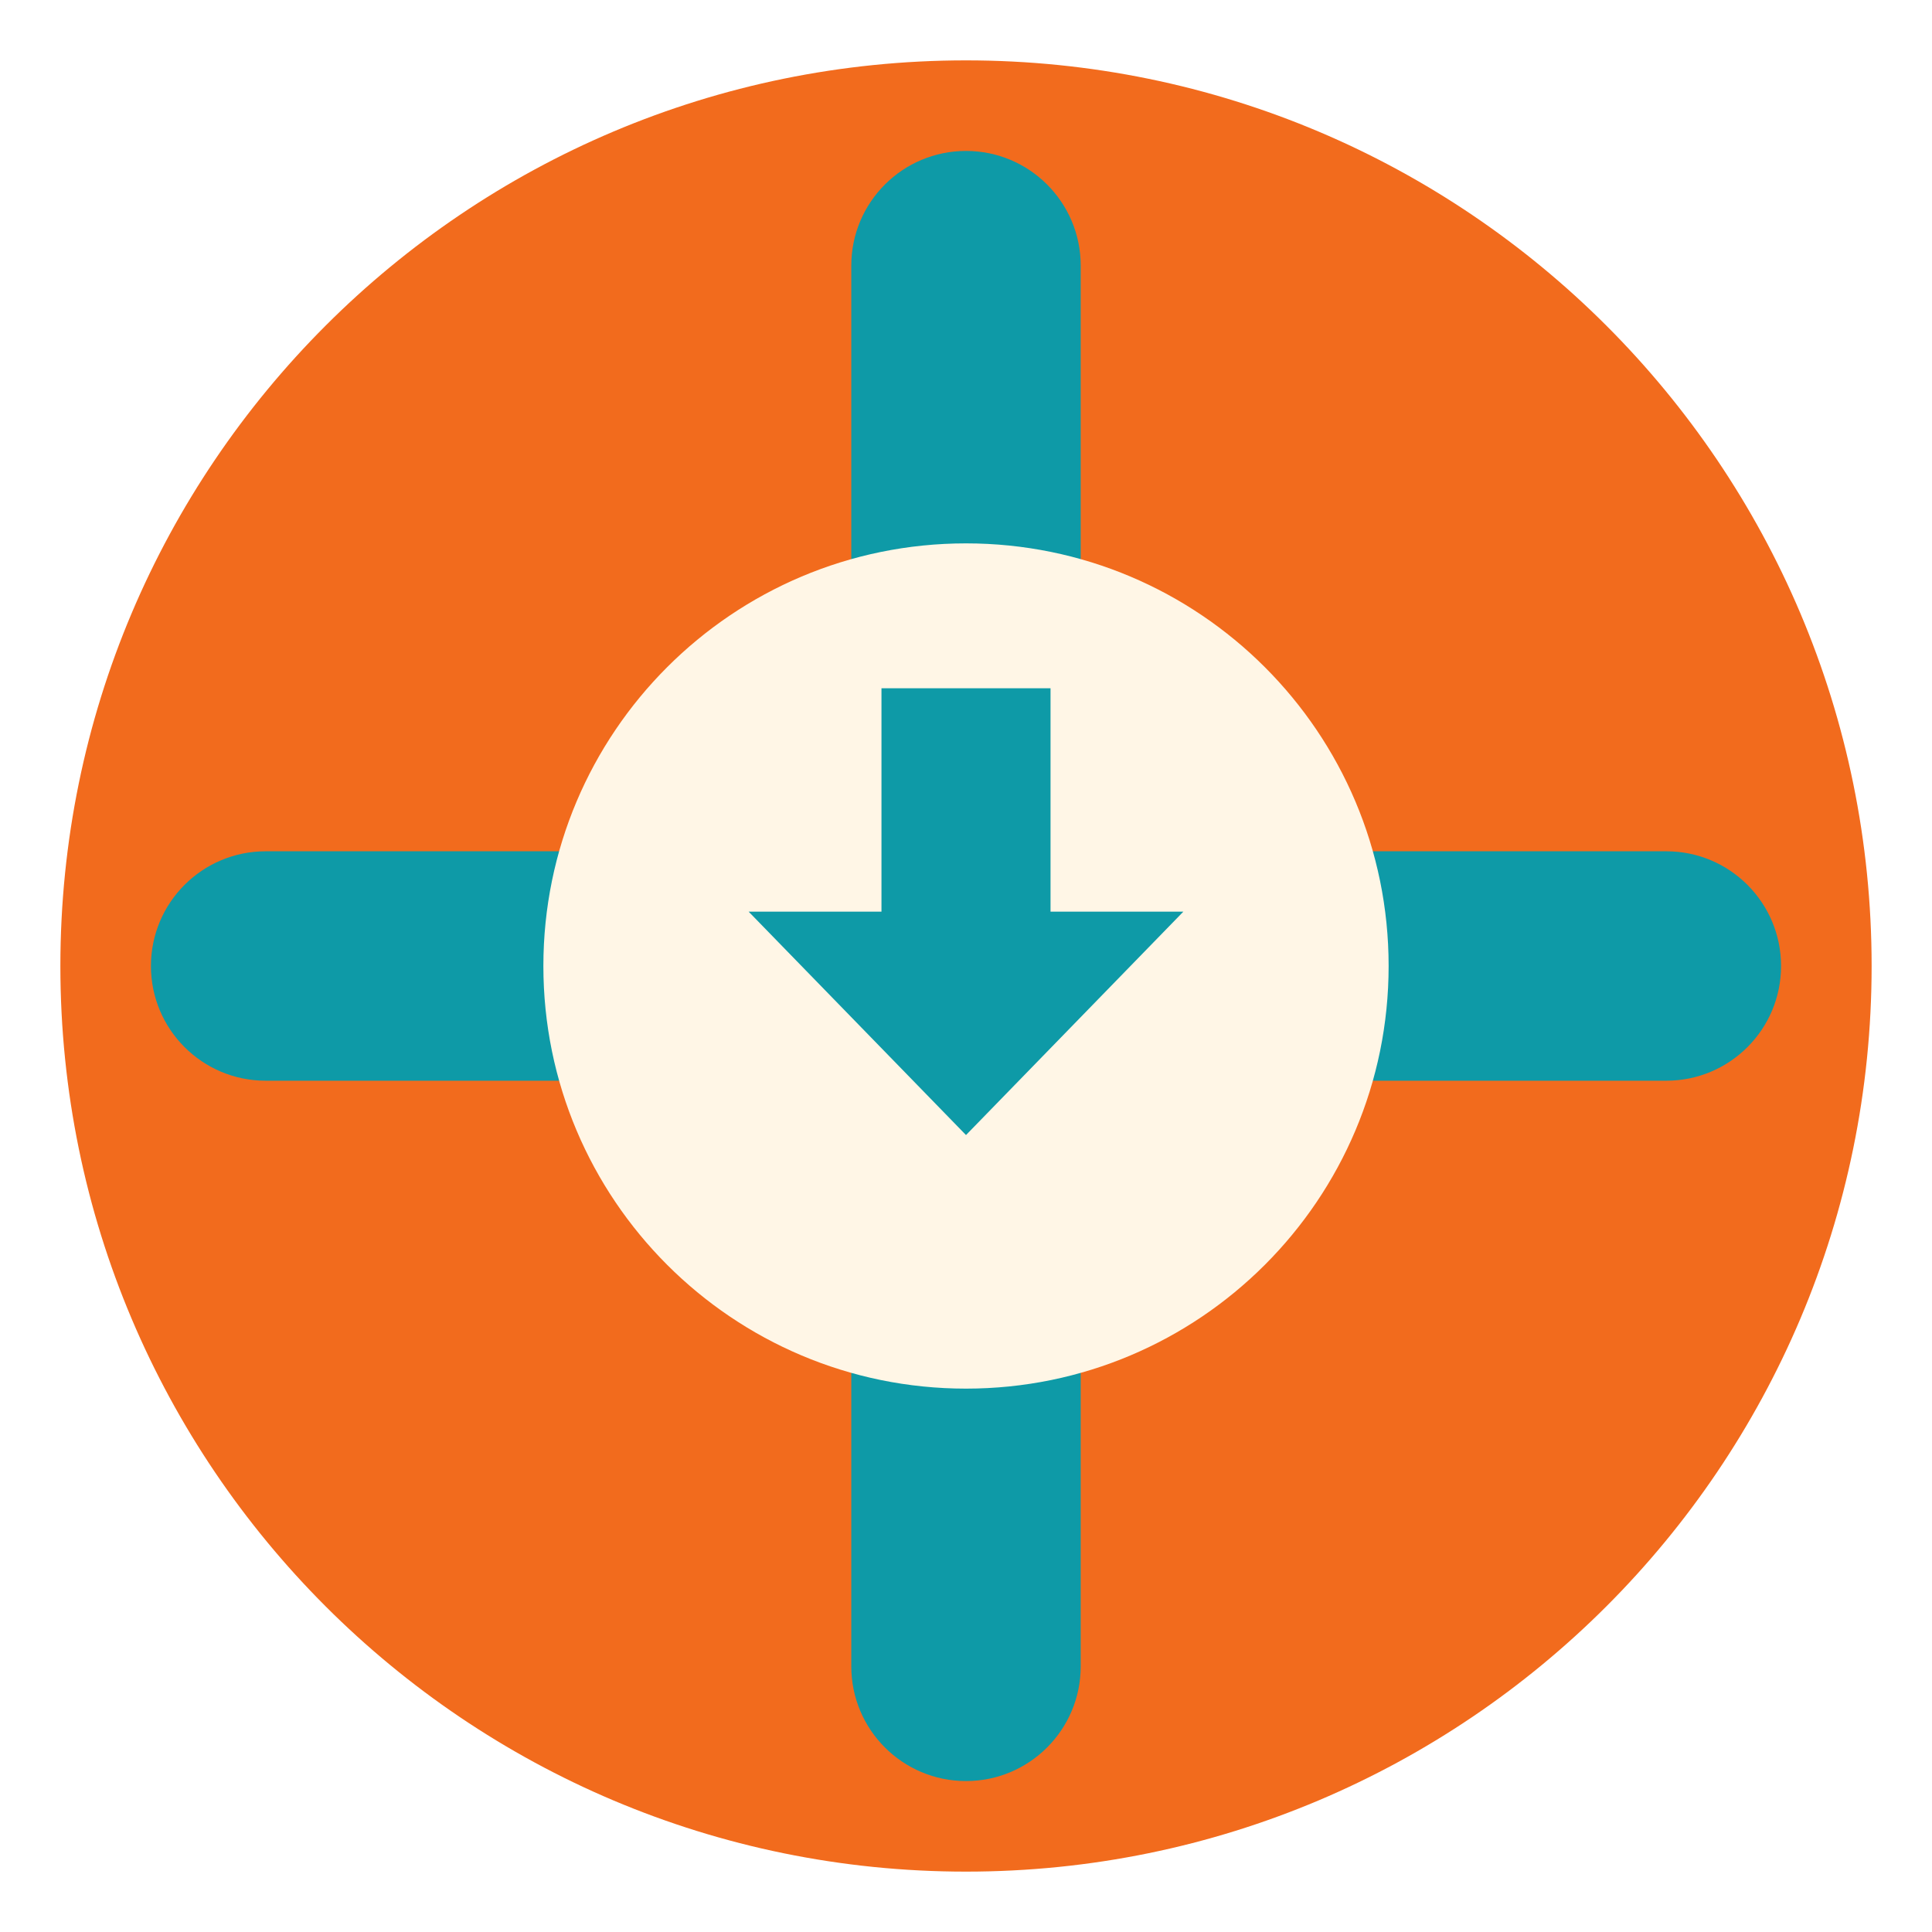
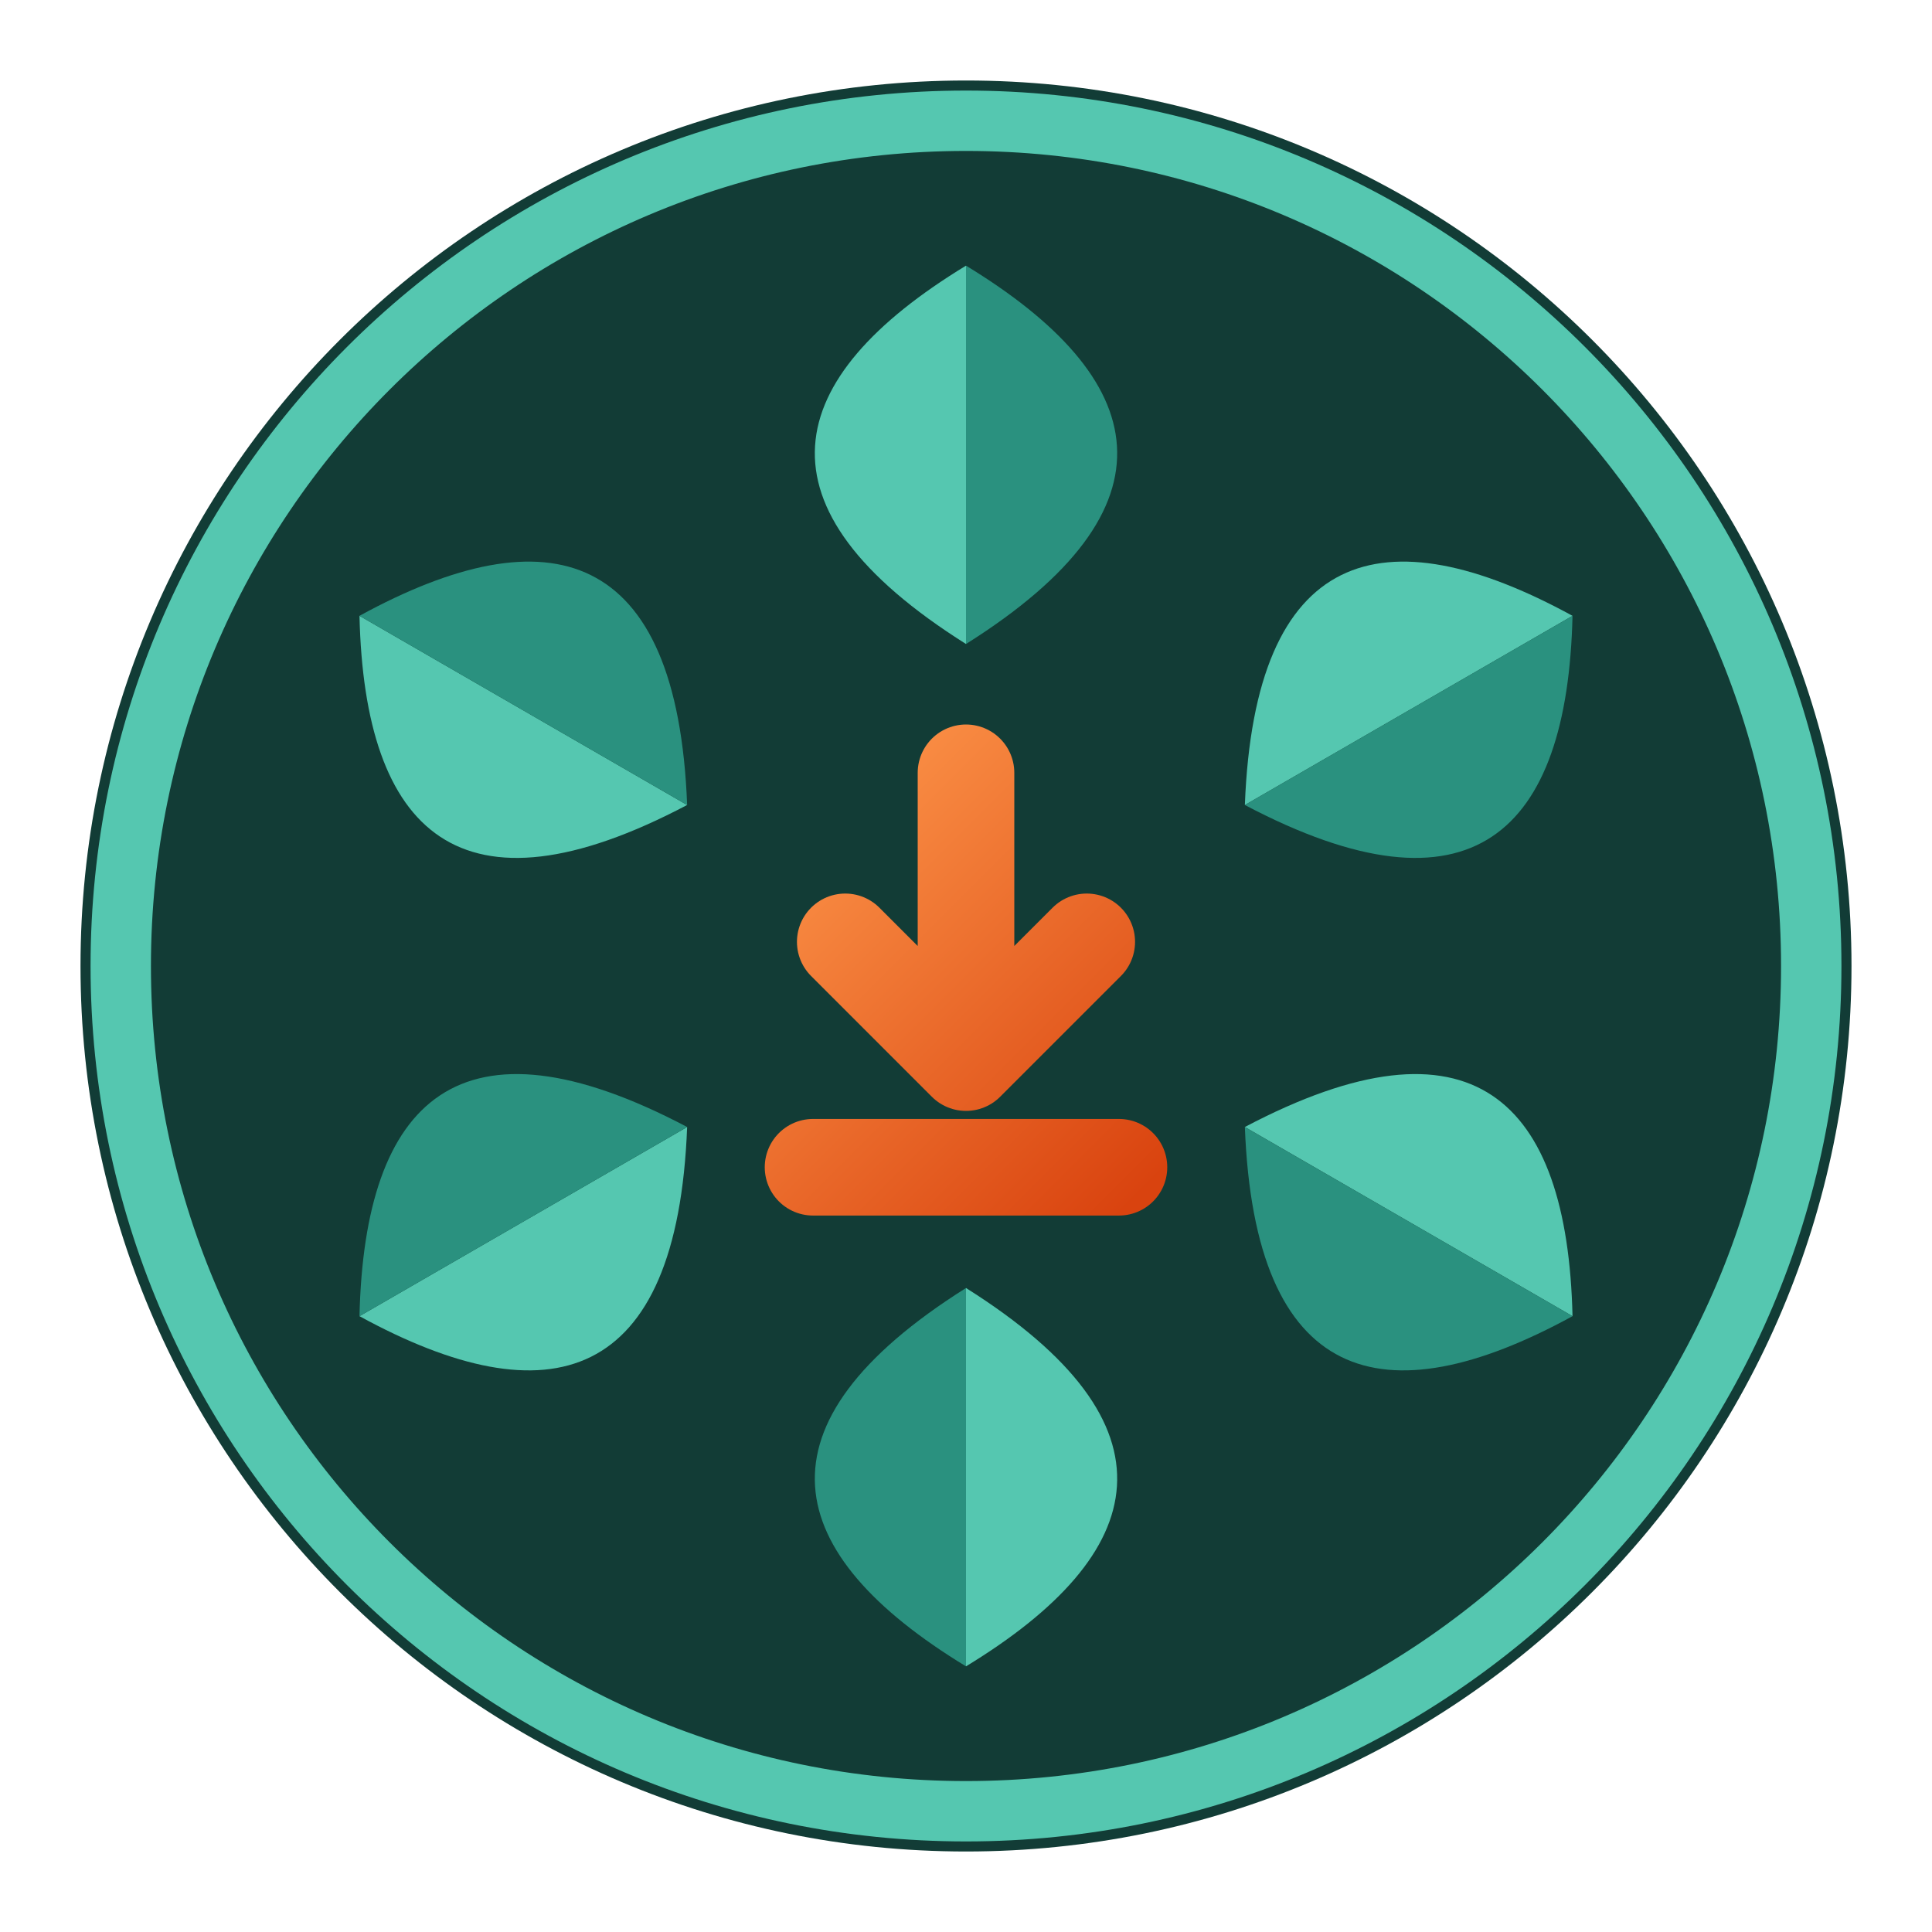
- <svg xmlns="http://www.w3.org/2000/svg" viewBox="0 0 64 64" width="64" height="64" role="img" aria-label="ReelStash Downloads">
-   <circle cx="32" cy="32" r="30" fill="#F26B1D" />
-   <g fill="#0E9AA7">
-     <rect x="28.2" y="5" width="7.6" height="22" rx="3.8" />
-     <rect x="28.2" y="5" width="7.6" height="22" rx="3.8" transform="rotate(90 32 32)" />
-     <rect x="28.2" y="5" width="7.6" height="22" rx="3.8" transform="rotate(180 32 32)" />
-     <rect x="28.2" y="5" width="7.6" height="22" rx="3.8" transform="rotate(270 32 32)" />
+ <svg xmlns="http://www.w3.org/2000/svg" viewBox="0 0 48 48" width="48" height="48" role="img" aria-label="ReelStash Downloads">
+   <defs>
+     <linearGradient id="rsg4" gradientUnits="userSpaceOnUse" x1="19" y1="19" x2="29" y2="29">
+       <stop offset="0" stop-color="#FF9A4D" />
+       <stop offset="1" stop-color="#D9430F" />
+     </linearGradient>
+   </defs>
+   <circle cx="24" cy="24" r="22" fill="#123C36" />
+   <circle cx="24" cy="24" r="21" fill="none" stroke="#55C7B0" stroke-width="1.5" />
+   <g transform="rotate(0 24 24)">
+     <path d="M24 16C18.6 12.6 19.4 9.4 24 6.6Z" fill="#55C7B0" />
+     <path d="M24 6.6C28.6 9.4 29.4 12.6 24 16Z" fill="#2A917F" />
  </g>
-   <circle cx="32" cy="32" r="14" fill="#FFF6E6" />
-   <path d="M29.2 22.8 H34.8 V30.2 H39.2 L32 37.6 L24.8 30.2 H29.2 Z" fill="#0E9AA7" />
+   <g transform="rotate(60 24 24)">
+     <path d="M24 16C18.6 12.6 19.4 9.4 24 6.6Z" fill="#55C7B0" />
+     <path d="M24 6.6C28.6 9.4 29.4 12.6 24 16Z" fill="#2A917F" />
+   </g>
+   <g transform="rotate(120 24 24)">
+     <path d="M24 16C18.6 12.6 19.4 9.4 24 6.6Z" fill="#55C7B0" />
+     <path d="M24 6.6C28.6 9.4 29.4 12.6 24 16Z" fill="#2A917F" />
+   </g>
+   <g transform="rotate(180 24 24)">
+     <path d="M24 16C18.6 12.6 19.4 9.4 24 6.6Z" fill="#55C7B0" />
+     <path d="M24 6.6C28.6 9.4 29.4 12.6 24 16Z" fill="#2A917F" />
+   </g>
+   <g transform="rotate(240 24 24)">
+     <path d="M24 16C18.6 12.6 19.4 9.4 24 6.6Z" fill="#55C7B0" />
+     <path d="M24 6.6C28.6 9.4 29.4 12.6 24 16Z" fill="#2A917F" />
+   </g>
+   <g transform="rotate(300 24 24)">
+     <path d="M24 16C18.6 12.6 19.4 9.4 24 6.6Z" fill="#55C7B0" />
+     <path d="M24 6.6C28.6 9.4 29.4 12.6 24 16Z" fill="#2A917F" />
+   </g>
+   <path d="M24 19.2V26M21 23.4L24 26.4L27 23.4M20.2 29H27.8" fill="none" stroke="url(#rsg4)" stroke-width="2.4" stroke-linecap="round" stroke-linejoin="round" />
</svg>
